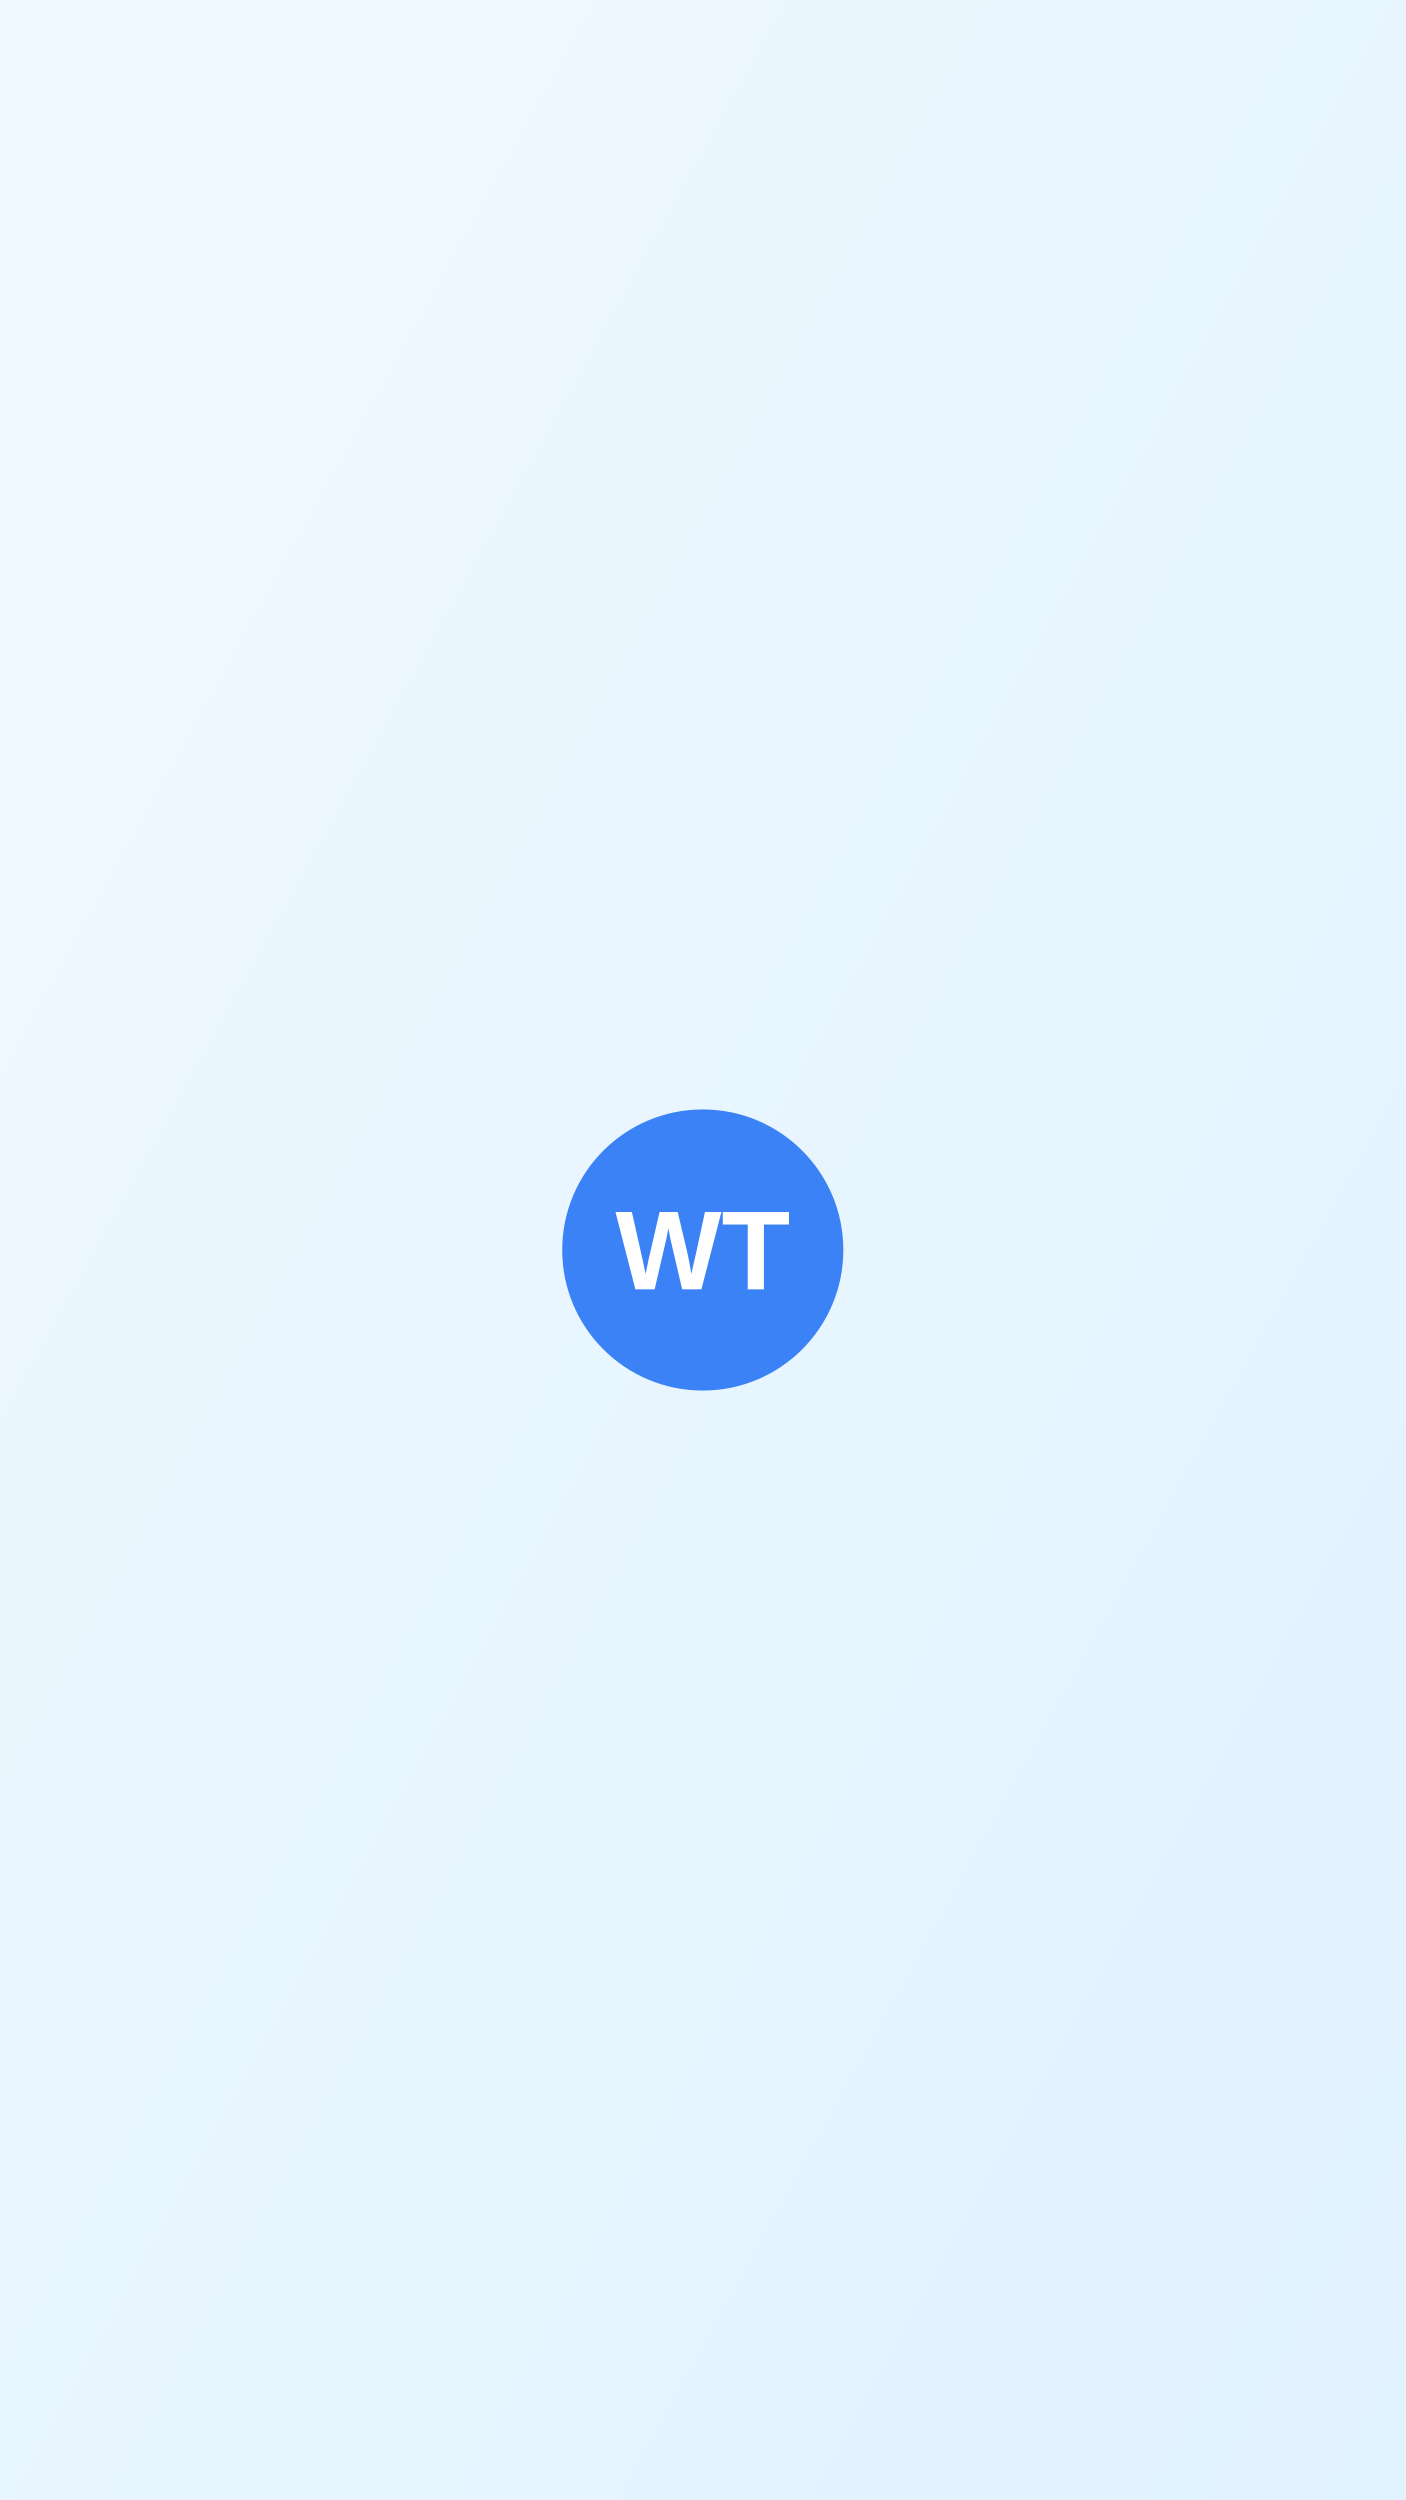
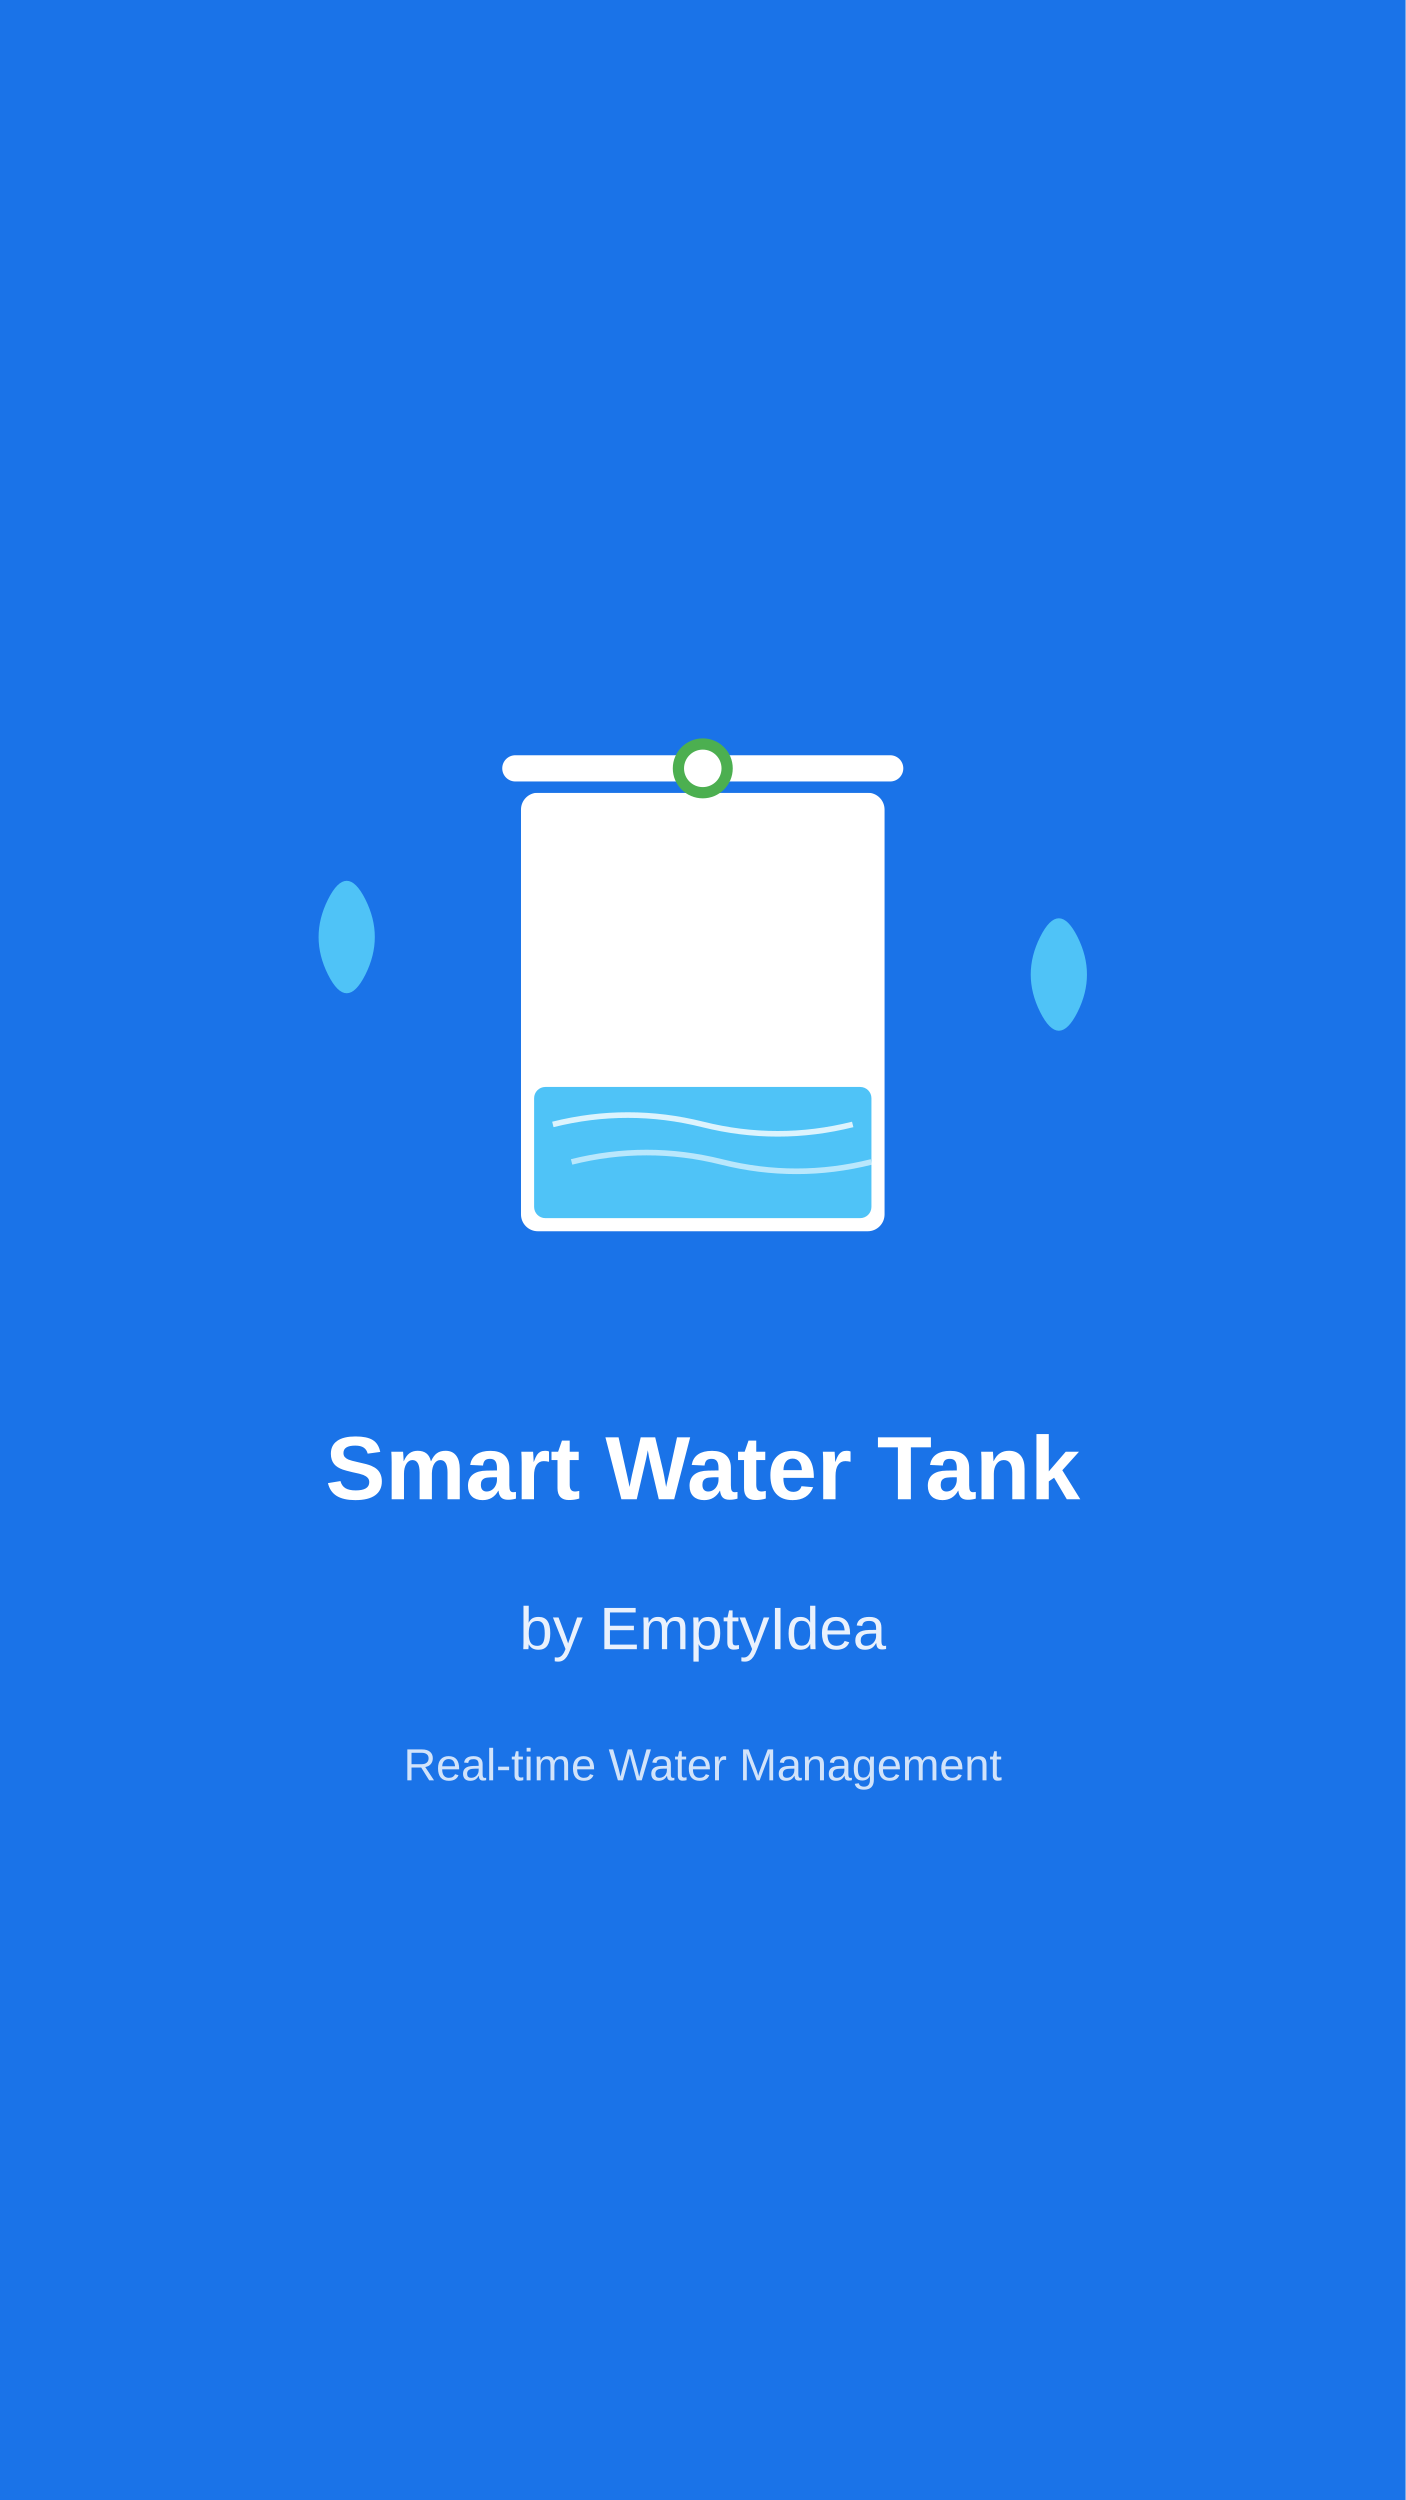
- <svg xmlns="http://www.w3.org/2000/svg" width="750" height="1334" viewBox="0 0 750 1334">
-   <defs>
-     <linearGradient id="splashGrad" x1="0%" y1="0%" x2="100%" y2="100%">
-       <stop offset="0%" style="stop-color:#f0f9ff;stop-opacity:1" />
-       <stop offset="100%" style="stop-color:#e0f2fe;stop-opacity:1" />
-     </linearGradient>
-   </defs>
-   <rect width="750" height="1334" fill="url(#splashGrad)" />
-   <circle cx="375" cy="667" r="75" fill="#3b82f6" />
-   <text x="50%" y="50%" font-family="Arial, sans-serif" font-size="60" font-weight="bold" text-anchor="middle" dy="0.35em" fill="white">WT</text>
+ <svg xmlns="http://www.w3.org/2000/svg" width="750" height="1334" viewBox="0 0 750 1334" fill="none">
+   <rect width="750" height="1334" fill="#1a73e8" />
+   <g transform="translate(375, 500)">
+     <rect x="-100" y="-80" width="200" height="240" rx="12" fill="#ffffff" stroke="#1a73e8" stroke-width="6" />
+     <rect x="-90" y="80" width="180" height="70" rx="6" fill="#4fc3f7" />
+     <path d="M-80 100 Q-40 90 0 100 T80 100" stroke="#ffffff" stroke-width="3" fill="none" opacity="0.8" />
+     <path d="M-70 120 Q-30 110 10 120 T90 120" stroke="#ffffff" stroke-width="3" fill="none" opacity="0.6" />
+     <rect x="-110" y="-100" width="220" height="20" rx="10" fill="#ffffff" stroke="#1a73e8" stroke-width="6" />
+     <circle cx="0" cy="-90" r="16" fill="#4caf50" />
+     <circle cx="0" cy="-90" r="10" fill="#ffffff" />
+     <path d="M-200 -20 Q-190 -40 -180 -20 Q-170 0 -180 20 Q-190 40 -200 20 Q-210 0 -200 -20 Z" fill="#4fc3f7" />
+     <path d="M180 0 Q190 -20 200 0 Q210 20 200 40 Q190 60 180 40 Q170 20 180 0 Z" fill="#4fc3f7" />
+   </g>
+   <text x="375" y="800" text-anchor="middle" font-family="Arial, sans-serif" font-size="48" font-weight="bold" fill="#ffffff">Smart Water Tank</text>
+   <text x="375" y="880" text-anchor="middle" font-family="Arial, sans-serif" font-size="32" font-weight="normal" fill="#ffffff" opacity="0.9">by EmptyIdea</text>
+   <text x="375" y="950" text-anchor="middle" font-family="Arial, sans-serif" font-size="24" font-weight="normal" fill="#ffffff" opacity="0.8">Real-time Water Management</text>
</svg>
